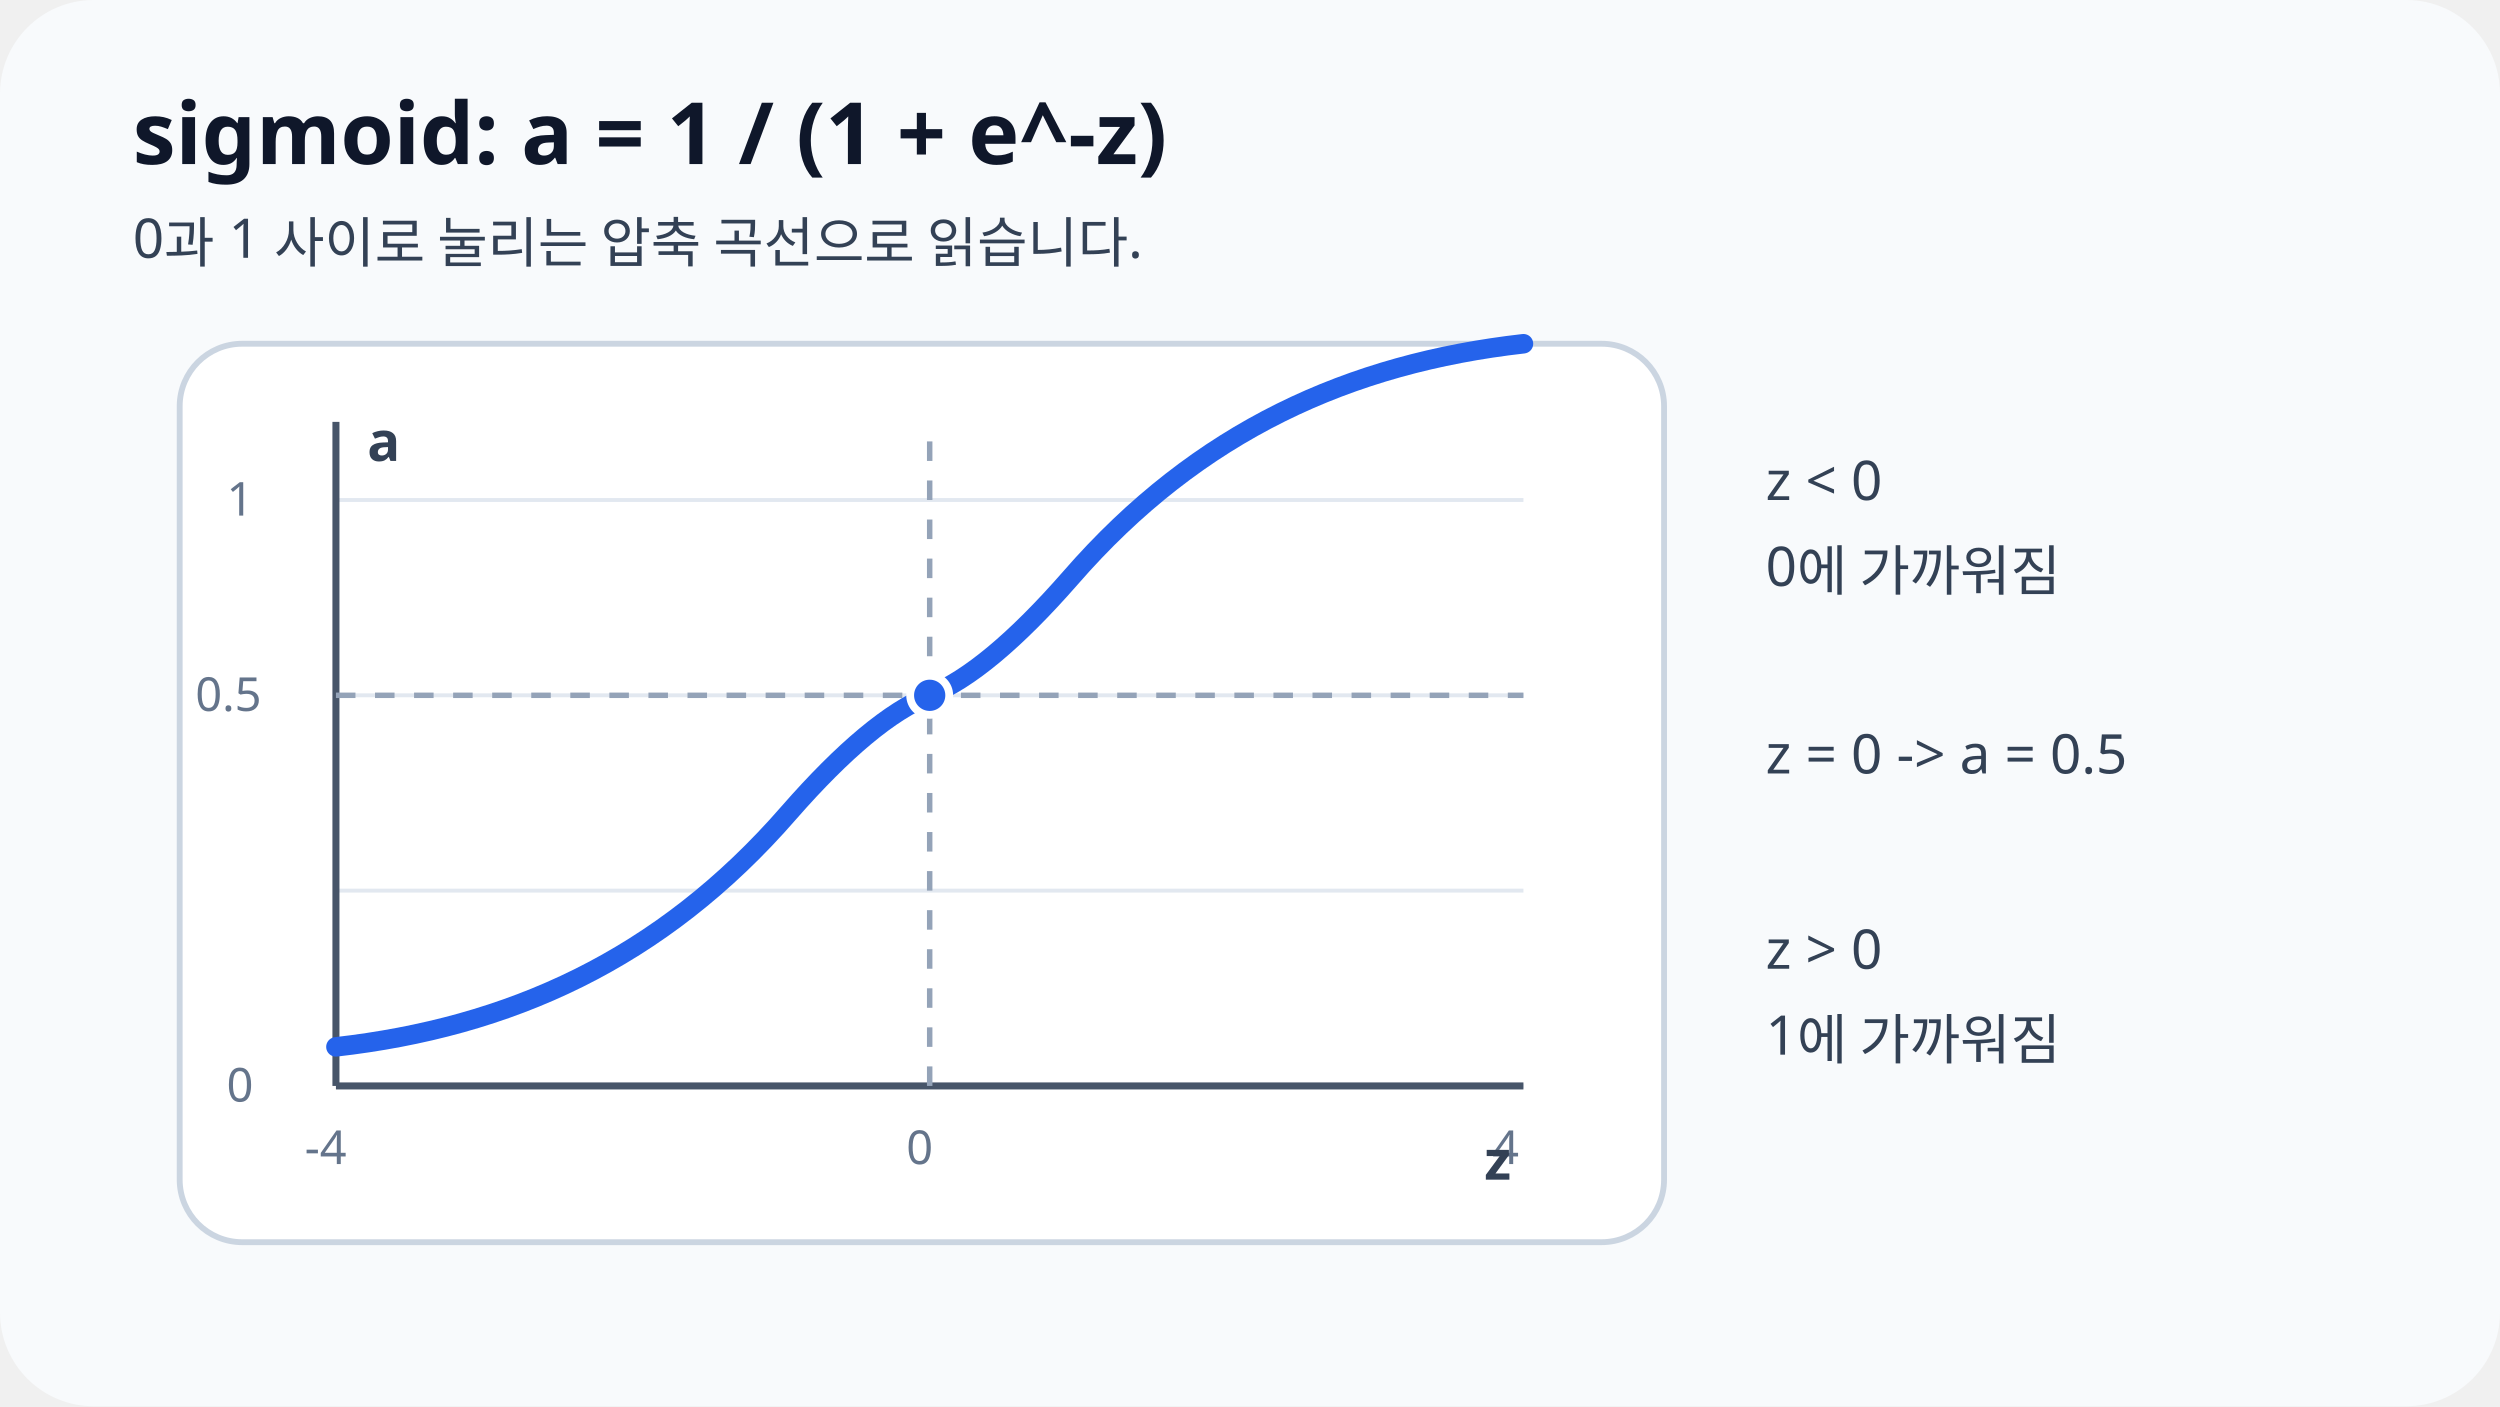
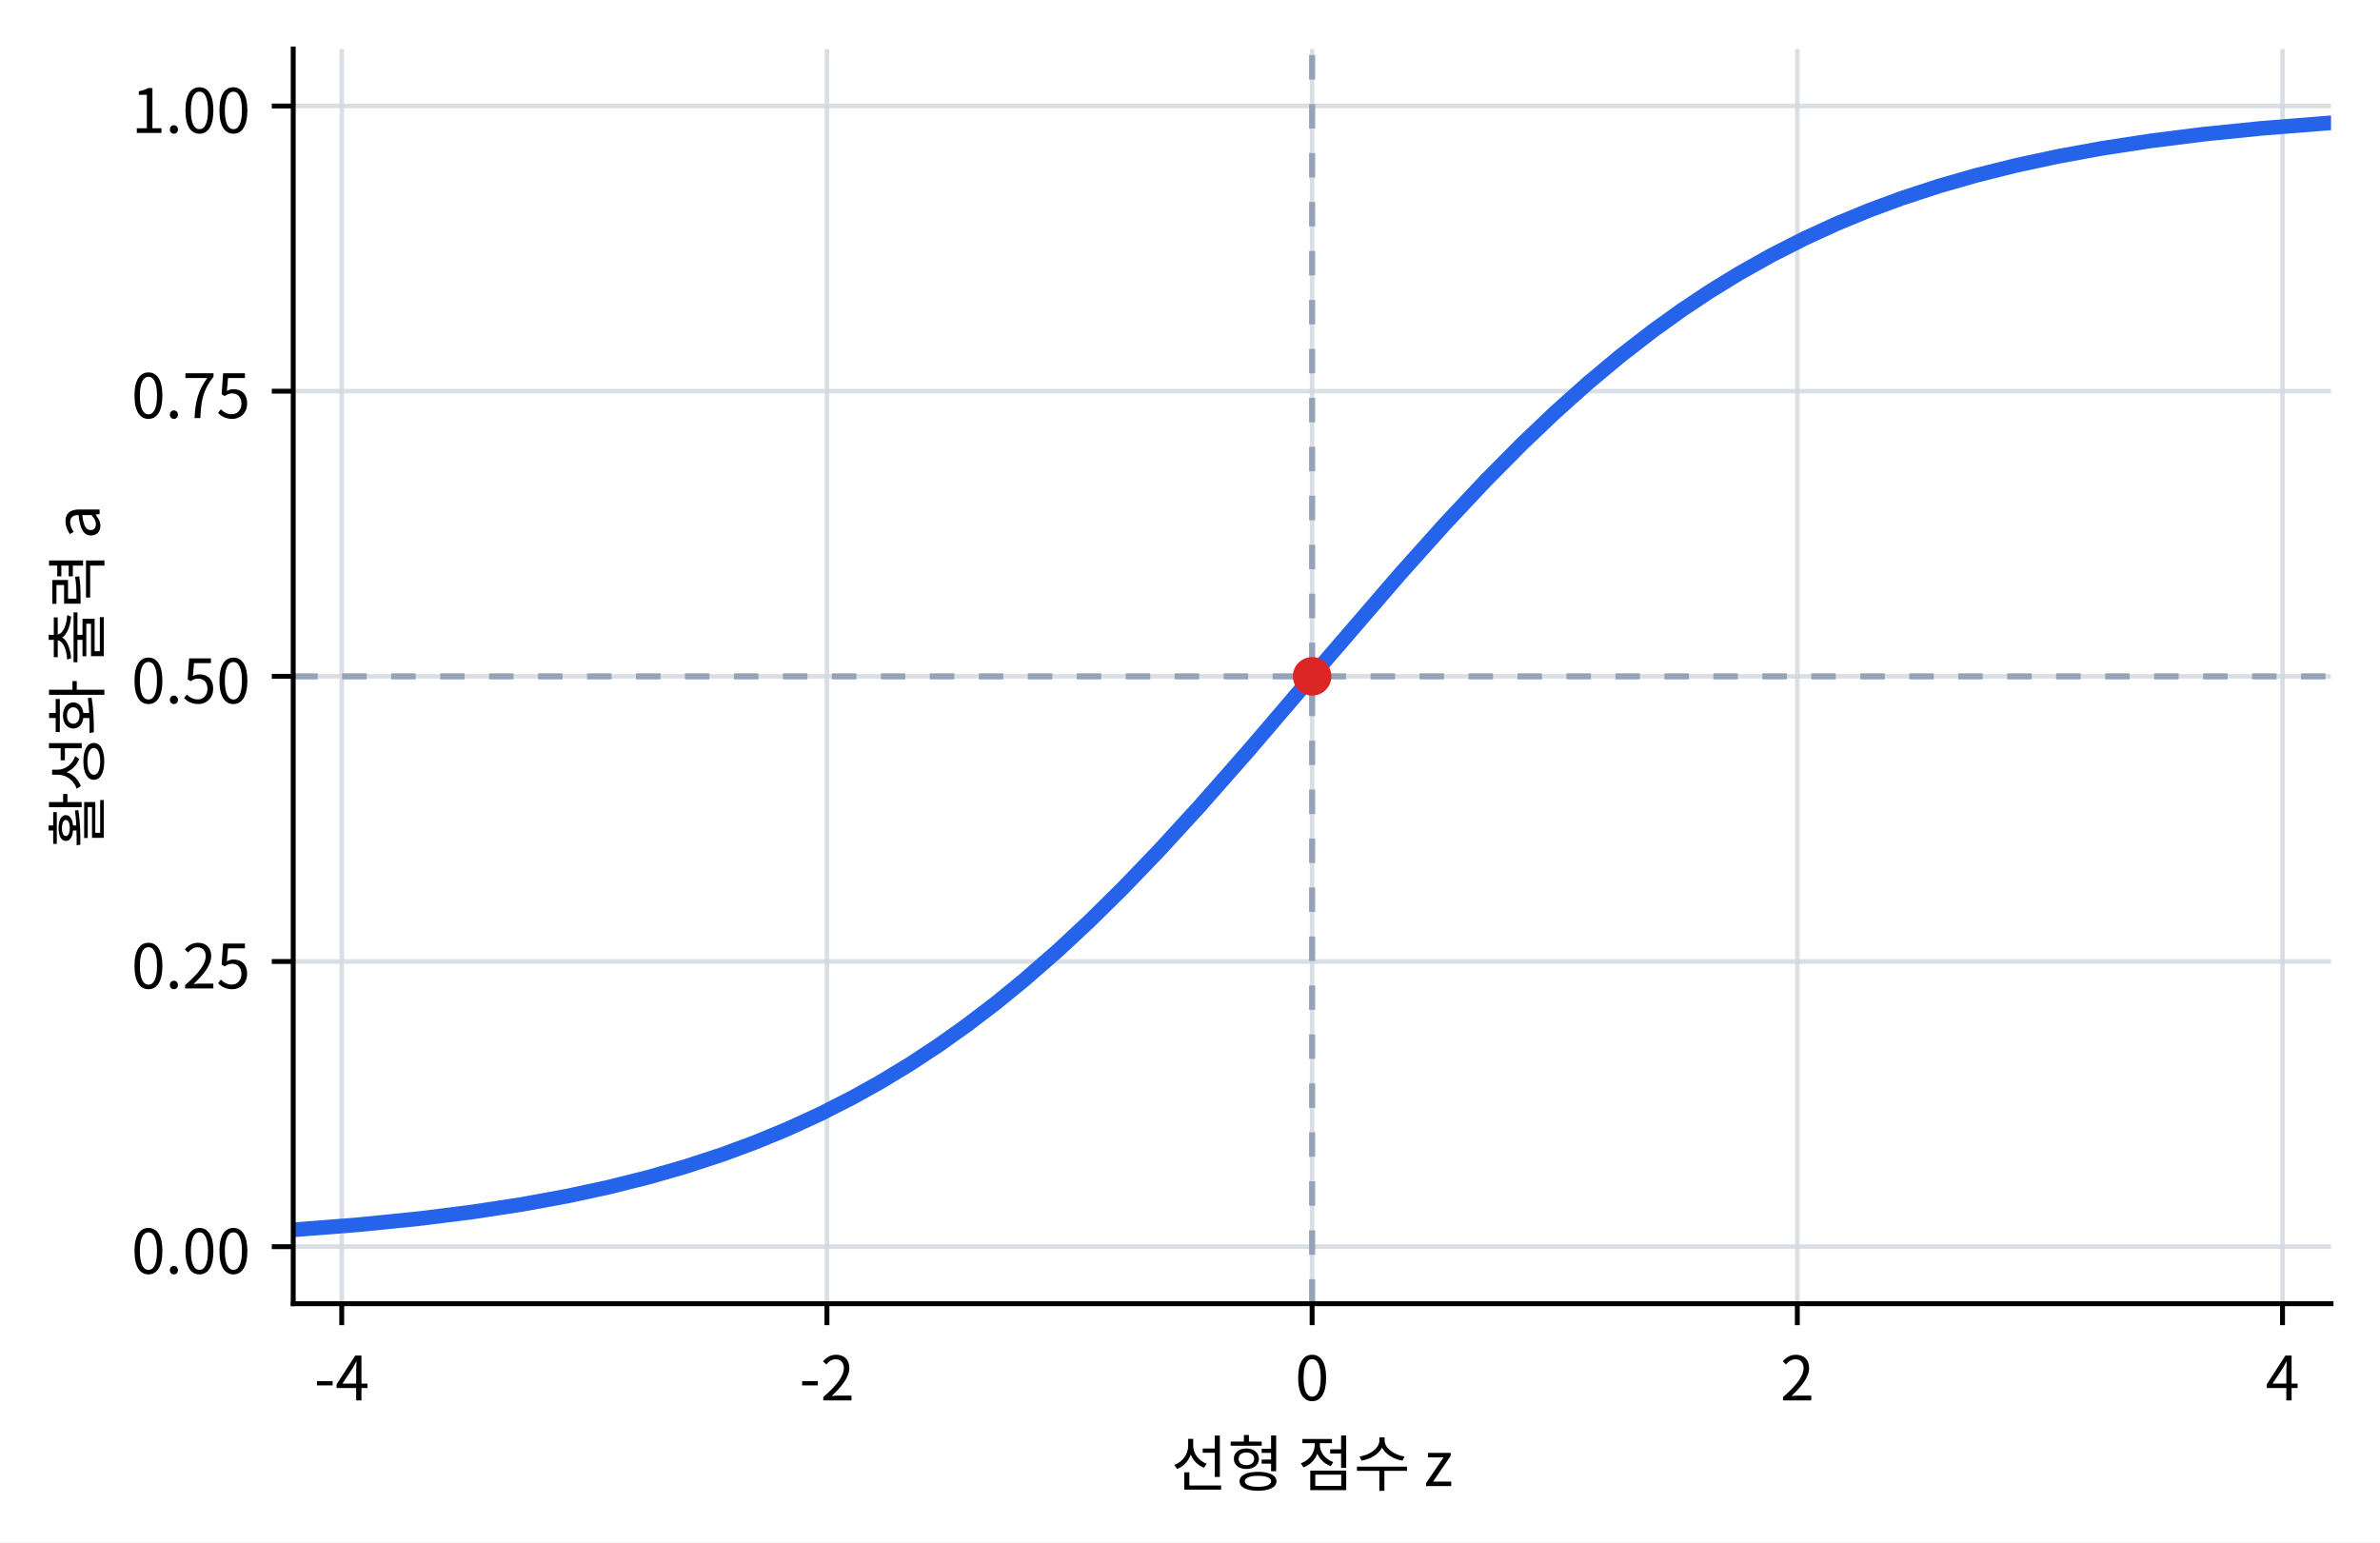
- <svg xmlns="http://www.w3.org/2000/svg" viewBox="0 0 640 360" role="img" aria-labelledby="title desc">
+ <svg xmlns="http://www.w3.org/2000/svg" xmlns:xlink="http://www.w3.org/1999/xlink" width="388.8pt" height="252pt" viewBox="0 0 388.8 252" version="1.1" role="img" aria-labelledby="title desc">
  <defs>
-     <style>
-       .bg{fill:#f8fafc}.panel{fill:#fff;stroke:#cbd5e1;stroke-width:1.5}.grid{stroke:#e2e8f0}.axis{stroke:#475569;stroke-width:1.8}.curve{fill:none;stroke:#2563eb;stroke-width:5;stroke-linecap:round}.guide{stroke:#94a3b8;stroke-width:1.4;stroke-dasharray:5 5}.title{font:700 22px sans-serif;fill:#0f172a}.text{font:400 14px sans-serif;fill:#334155}.tick{font:12px sans-serif;fill:#64748b}.label{font:700 14px sans-serif;fill:#334155}.point{fill:#2563eb;stroke:#fff;stroke-width:2}
-     </style>
+     <style type="text/css">*{stroke-linejoin: round; stroke-linecap: butt}</style>
  </defs>
-   <rect class="bg" width="640" height="360" rx="24" />
-   <text class="title" x="34" y="42">sigmoid: a = 1 / (1 + e^-z)</text>
-   <text class="text" x="34" y="66">0과 1 사이로 눌리는 압축 곡선으로 읽습니다.</text>
-   <rect class="panel" x="46" y="88" width="380" height="230" rx="16" />
-   <line class="grid" x1="86" y1="278" x2="390" y2="278" />
-   <line class="grid" x1="86" y1="228" x2="390" y2="228" />
-   <line class="grid" x1="86" y1="178" x2="390" y2="178" />
-   <line class="grid" x1="86" y1="128" x2="390" y2="128" />
-   <line class="axis" x1="86" y1="278" x2="390" y2="278" />
-   <line class="axis" x1="86" y1="278" x2="86" y2="108" />
-   <line class="guide" x1="238" y1="278" x2="238" y2="108" />
-   <line class="guide" x1="86" y1="178" x2="390" y2="178" />
-   <path class="curve" d="M86 268 C130 263, 169 246, 202 208 C216 192, 228 182, 238 178 C248 174, 260 164, 274 148 C307 110, 346 93, 390 88" />
-   <circle class="point" cx="238" cy="178" r="5" />
-   <text class="tick" x="78" y="298">-4</text>
-   <text class="tick" x="232" y="298">0</text>
-   <text class="tick" x="382" y="298">4</text>
-   <text class="tick" x="58" y="282">0</text>
-   <text class="tick" x="50" y="182">0.5</text>
-   <text class="tick" x="58" y="132">1</text>
-   <text class="label" x="380" y="302">z</text>
-   <text class="label" x="94" y="118">a</text>
-   <text class="text" x="452" y="128">z &lt; 0</text>
-   <text class="text" x="452" y="150">0에 가까워짐</text>
-   <text class="text" x="452" y="198">z = 0 -&gt; a = 0.5</text>
-   <text class="text" x="452" y="248">z &gt; 0</text>
-   <text class="text" x="452" y="270">1에 가까워짐</text>
+   <g id="figure_1">
+     <g id="patch_1">
+       <path d="M 0 252  L 388.8 252  L 388.8 0  L 0 0  z " style="fill: #ffffff" />
+     </g>
+     <g id="axes_1">
+       <g id="patch_2">
+         <path d="M 47.9 213  L 380.8 213  L 380.8 8  L 47.9 8  z " style="fill: #ffffff" />
+       </g>
+       <g id="matplotlib.axis_1">
+         <g id="xtick_1">
+           <g id="line2d_1">
+             <path d="M 55.826 213  L 55.826 8  " clip-path="url(#p78537b854f)" style="fill: none; stroke: #d0d7de; stroke-opacity: 0.8; stroke-width: 0.75; stroke-linecap: square" />
+           </g>
+           <g id="line2d_2">
+             <defs>
+               <path id="mc4de15607a" d="M 0 0  L 0 3.5  " style="stroke: #000000; stroke-width: 0.8" />
+             </defs>
+             <g>
+               <use xlink:href="#mc4de15607a" x="55.826" y="213" style="stroke: #000000; stroke-width: 0.8" />
+             </g>
+           </g>
+           <g id="text_1">
+             <g transform="translate(51.31603 228.8) scale(0.1 -0.1)">
+               <defs>
+                 <path id="NotoSansCJKkr-Regular-e" d="M 294 1568  L 1933 1568  L 1933 2016  L 294 2016  L 294 1568  z " transform="scale(0.015625)" />
+                 <path id="NotoSansCJKkr-Regular-15" d="M 2176 0  L 2726 0  L 2726 1293  L 3354 1293  L 3354 1760  L 2726 1760  L 2726 4691  L 2080 4691  L 128 1677  L 128 1293  L 2176 1293  L 2176 0  z M 2176 1760  L 736 1760  L 1805 3360  C 1939 3590 2067 3827 2182 4051  L 2208 4051  C 2195 3814 2176 3430 2176 3200  L 2176 1760  z " transform="scale(0.015625)" />
+               </defs>
+               <use xlink:href="#NotoSansCJKkr-Regular-e" />
+               <use xlink:href="#NotoSansCJKkr-Regular-15" transform="translate(34.70312 0)" />
+             </g>
+           </g>
+         </g>
+         <g id="xtick_2">
+           <g id="line2d_3">
+             <path d="M 135.088 213  L 135.088 8  " clip-path="url(#p78537b854f)" style="fill: none; stroke: #d0d7de; stroke-opacity: 0.8; stroke-width: 0.75; stroke-linecap: square" />
+           </g>
+           <g id="line2d_4">
+             <g>
+               <use xlink:href="#mc4de15607a" x="135.088" y="213" style="stroke: #000000; stroke-width: 0.8" />
+             </g>
+           </g>
+           <g id="text_2">
+             <g transform="translate(130.5779 228.8) scale(0.1 -0.1)">
+               <defs>
+                 <path id="NotoSansCJKkr-Regular-13" d="M 282 0  L 3232 0  L 3232 506  L 1933 506  C 1696 506 1408 480 1165 461  C 2266 1504 3008 2458 3008 3398  C 3008 4230 2477 4774 1638 4774  C 1043 4774 634 4506 256 4090  L 595 3757  C 858 4070 1184 4301 1568 4301  C 2150 4301 2432 3910 2432 3373  C 2432 2566 1754 1632 282 346  L 282 0  z " transform="scale(0.015625)" />
+               </defs>
+               <use xlink:href="#NotoSansCJKkr-Regular-e" />
+               <use xlink:href="#NotoSansCJKkr-Regular-13" transform="translate(34.70312 0)" />
+             </g>
+           </g>
+         </g>
+         <g id="xtick_3">
+           <g id="line2d_5">
+             <path d="M 214.35 213  L 214.35 8  " clip-path="url(#p78537b854f)" style="fill: none; stroke: #d0d7de; stroke-opacity: 0.8; stroke-width: 0.75; stroke-linecap: square" />
+           </g>
+           <g id="line2d_6">
+             <g>
+               <use xlink:href="#mc4de15607a" x="214.35" y="213" style="stroke: #000000; stroke-width: 0.8" />
+             </g>
+           </g>
+           <g id="text_3">
+             <g transform="translate(211.575 228.8) scale(0.1 -0.1)">
+               <defs>
+                 <path id="NotoSansCJKkr-Regular-11" d="M 1779 -83  C 2669 -83 3238 723 3238 2362  C 3238 3987 2669 4774 1779 4774  C 883 4774 320 3987 320 2362  C 320 723 883 -83 1779 -83  z M 1779 390  C 1248 390 883 986 883 2362  C 883 3731 1248 4314 1779 4314  C 2310 4314 2675 3731 2675 2362  C 2675 986 2310 390 1779 390  z " transform="scale(0.015625)" />
+               </defs>
+               <use xlink:href="#NotoSansCJKkr-Regular-11" />
+             </g>
+           </g>
+         </g>
+         <g id="xtick_4">
+           <g id="line2d_7">
+             <path d="M 293.612 213  L 293.612 8  " clip-path="url(#p78537b854f)" style="fill: none; stroke: #d0d7de; stroke-opacity: 0.8; stroke-width: 0.75; stroke-linecap: square" />
+           </g>
+           <g id="line2d_8">
+             <g>
+               <use xlink:href="#mc4de15607a" x="293.612" y="213" style="stroke: #000000; stroke-width: 0.8" />
+             </g>
+           </g>
+           <g id="text_4">
+             <g transform="translate(290.8369 228.8) scale(0.1 -0.1)">
+               <use xlink:href="#NotoSansCJKkr-Regular-13" />
+             </g>
+           </g>
+         </g>
+         <g id="xtick_5">
+           <g id="line2d_9">
+             <path d="M 372.874 213  L 372.874 8  " clip-path="url(#p78537b854f)" style="fill: none; stroke: #d0d7de; stroke-opacity: 0.8; stroke-width: 0.75; stroke-linecap: square" />
+           </g>
+           <g id="line2d_10">
+             <g>
+               <use xlink:href="#mc4de15607a" x="372.874" y="213" style="stroke: #000000; stroke-width: 0.8" />
+             </g>
+           </g>
+           <g id="text_5">
+             <g transform="translate(370.0988 228.8) scale(0.1 -0.1)">
+               <use xlink:href="#NotoSansCJKkr-Regular-15" />
+             </g>
+           </g>
+         </g>
+         <g id="text_6">
+           <g transform="translate(191.3344 242.8) scale(0.1 -0.1)">
+             <defs>
+               <path id="NotoSansCJKkr-Regular-cf1b" d="M 4550 5286  L 4550 3930  L 3290 3930  L 3290 3488  L 4550 3488  L 4550 960  L 5082 960  L 5082 5286  L 4550 5286  z M 1773 4941  L 1773 4230  C 1773 3341 1190 2528 326 2208  L 608 1786  C 1286 2054 1798 2605 2042 3296  C 2291 2669 2784 2170 3418 1920  L 3706 2336  C 2867 2643 2298 3405 2298 4211  L 2298 4941  L 1773 4941  z M 1363 1440  L 1363 -371  L 5216 -371  L 5216 64  L 1894 64  L 1894 1440  L 1363 1440  z " transform="scale(0.015625)" />
+               <path id="NotoSansCJKkr-Regular-e410" d="M 1965 3930  C 1190 3930 659 3501 659 2854  C 659 2208 1190 1786 1965 1786  C 2739 1786 3277 2208 3277 2854  C 3277 3501 2739 3930 1965 3930  z M 1965 3520  C 2451 3520 2784 3258 2784 2854  C 2784 2451 2451 2189 1965 2189  C 1478 2189 1158 2451 1158 2854  C 1158 3258 1478 3520 1965 3520  z M 3187 1491  C 1984 1491 1254 1126 1254 499  C 1254 -122 1984 -486 3187 -486  C 4384 -486 5114 -122 5114 499  C 5114 1126 4384 1491 3187 1491  z M 3187 1075  C 4038 1075 4557 870 4557 499  C 4557 134 4038 -77 3187 -77  C 2330 -77 1805 134 1805 499  C 1805 870 2330 1075 3187 1075  z M 4550 5293  L 4550 3904  L 3571 3904  L 3571 3469  L 4550 3469  L 4550 2778  L 3565 2778  L 3565 2342  L 4550 2342  L 4550 1555  L 5082 1555  L 5082 5293  L 4550 5293  z M 1709 5344  L 1709 4653  L 326 4653  L 326 4224  L 3571 4224  L 3571 4653  L 2234 4653  L 2234 5344  L 1709 5344  z " transform="scale(0.015625)" />
+               <path id="NotoSansCJKkr-Regular-1" transform="scale(0.015625)" />
+               <path id="NotoSansCJKkr-Regular-d60b" d="M 1325 1619  L 1325 -422  L 5082 -422  L 5082 1619  L 1325 1619  z M 4563 1197  L 4563 13  L 1850 13  L 1850 1197  L 4563 1197  z M 4550 5293  L 4550 3846  L 3405 3846  L 3405 3405  L 4550 3405  L 4550 1907  L 5082 1907  L 5082 5293  L 4550 5293  z M 506 4922  L 506 4486  L 1792 4486  L 1792 4275  C 1792 3456 1197 2682 339 2381  L 614 1958  C 1299 2208 1824 2739 2067 3398  C 2317 2803 2816 2323 3462 2086  L 3731 2509  C 2893 2810 2330 3533 2330 4275  L 2330 4486  L 3597 4486  L 3597 4922  L 506 4922  z " transform="scale(0.015625)" />
+               <path id="NotoSansCJKkr-Regular-d013" d="M 2662 5088  L 2662 4762  C 2662 3942 1645 3245 589 3091  L 800 2662  C 1702 2810 2573 3309 2944 4013  C 3315 3309 4179 2810 5082 2662  L 5293 3091  C 4243 3245 3213 3955 3213 4762  L 3213 5088  L 2662 5088  z M 320 2035  L 320 1594  L 2662 1594  L 2662 -499  L 3187 -499  L 3187 1594  L 5549 1594  L 5549 2035  L 320 2035  z " transform="scale(0.015625)" />
+               <path id="NotoSansCJKkr-Regular-5b" d="M 224 0  L 2854 0  L 2854 474  L 960 474  L 2797 3162  L 2797 3475  L 422 3475  L 422 3002  L 2054 3002  L 224 314  L 224 0  z " transform="scale(0.015625)" />
+             </defs>
+             <use xlink:href="#NotoSansCJKkr-Regular-cf1b" />
+             <use xlink:href="#NotoSansCJKkr-Regular-e410" transform="translate(92 0)" />
+             <use xlink:href="#NotoSansCJKkr-Regular-1" transform="translate(184 0)" />
+             <use xlink:href="#NotoSansCJKkr-Regular-d60b" transform="translate(206.4062 0)" />
+             <use xlink:href="#NotoSansCJKkr-Regular-d013" transform="translate(298.4062 0)" />
+             <use xlink:href="#NotoSansCJKkr-Regular-1" transform="translate(390.4062 0)" />
+             <use xlink:href="#NotoSansCJKkr-Regular-5b" transform="translate(412.8125 0)" />
+           </g>
+         </g>
+       </g>
+       <g id="matplotlib.axis_2">
+         <g id="ytick_1">
+           <g id="line2d_11">
+             <path d="M 47.9 203.682  L 380.8 203.682  " clip-path="url(#p78537b854f)" style="fill: none; stroke: #d0d7de; stroke-opacity: 0.8; stroke-width: 0.75; stroke-linecap: square" />
+           </g>
+           <g id="line2d_12">
+             <defs>
+               <path id="m9a36cb2ea2" d="M 0 0  L -3.5 0  " style="stroke: #000000; stroke-width: 0.8" />
+             </defs>
+             <g>
+               <use xlink:href="#m9a36cb2ea2" x="47.9" y="203.682" style="stroke: #000000; stroke-width: 0.8" />
+             </g>
+           </g>
+           <g id="text_7">
+             <g transform="translate(21.47031 208.0818) scale(0.1 -0.1)">
+               <defs>
+                 <path id="NotoSansCJKkr-Regular-f" d="M 890 -83  C 1120 -83 1312 96 1312 358  C 1312 627 1120 806 890 806  C 653 806 467 627 467 358  C 467 96 653 -83 890 -83  z " transform="scale(0.015625)" />
+               </defs>
+               <use xlink:href="#NotoSansCJKkr-Regular-11" />
+               <use xlink:href="#NotoSansCJKkr-Regular-f" transform="translate(55.5 0)" />
+               <use xlink:href="#NotoSansCJKkr-Regular-11" transform="translate(83.29688 0)" />
+               <use xlink:href="#NotoSansCJKkr-Regular-11" transform="translate(138.7969 0)" />
+             </g>
+           </g>
+         </g>
+         <g id="ytick_2">
+           <g id="line2d_13">
+             <path d="M 47.9 157.091  L 380.8 157.091  " clip-path="url(#p78537b854f)" style="fill: none; stroke: #d0d7de; stroke-opacity: 0.8; stroke-width: 0.75; stroke-linecap: square" />
+           </g>
+           <g id="line2d_14">
+             <g>
+               <use xlink:href="#m9a36cb2ea2" x="47.9" y="157.091" style="stroke: #000000; stroke-width: 0.8" />
+             </g>
+           </g>
+           <g id="text_8">
+             <g transform="translate(21.47031 161.4909) scale(0.1 -0.1)">
+               <defs>
+                 <path id="NotoSansCJKkr-Regular-16" d="M 1677 -83  C 2464 -83 3213 499 3213 1523  C 3213 2560 2573 3021 1798 3021  C 1517 3021 1306 2950 1094 2835  L 1216 4192  L 2982 4192  L 2982 4691  L 704 4691  L 550 2502  L 864 2304  C 1133 2483 1331 2579 1645 2579  C 2234 2579 2618 2182 2618 1510  C 2618 826 2176 403 1619 403  C 1075 403 730 653 467 922  L 173 538  C 493 224 941 -83 1677 -83  z " transform="scale(0.015625)" />
+               </defs>
+               <use xlink:href="#NotoSansCJKkr-Regular-11" />
+               <use xlink:href="#NotoSansCJKkr-Regular-f" transform="translate(55.5 0)" />
+               <use xlink:href="#NotoSansCJKkr-Regular-13" transform="translate(83.29688 0)" />
+               <use xlink:href="#NotoSansCJKkr-Regular-16" transform="translate(138.7969 0)" />
+             </g>
+           </g>
+         </g>
+         <g id="ytick_3">
+           <g id="line2d_15">
+             <path d="M 47.9 110.5  L 380.8 110.5  " clip-path="url(#p78537b854f)" style="fill: none; stroke: #d0d7de; stroke-opacity: 0.8; stroke-width: 0.75; stroke-linecap: square" />
+           </g>
+           <g id="line2d_16">
+             <g>
+               <use xlink:href="#m9a36cb2ea2" x="47.9" y="110.5" style="stroke: #000000; stroke-width: 0.8" />
+             </g>
+           </g>
+           <g id="text_9">
+             <g transform="translate(21.47031 114.9) scale(0.1 -0.1)">
+               <use xlink:href="#NotoSansCJKkr-Regular-11" />
+               <use xlink:href="#NotoSansCJKkr-Regular-f" transform="translate(55.5 0)" />
+               <use xlink:href="#NotoSansCJKkr-Regular-16" transform="translate(83.29688 0)" />
+               <use xlink:href="#NotoSansCJKkr-Regular-11" transform="translate(138.7969 0)" />
+             </g>
+           </g>
+         </g>
+         <g id="ytick_4">
+           <g id="line2d_17">
+             <path d="M 47.9 63.909  L 380.8 63.909  " clip-path="url(#p78537b854f)" style="fill: none; stroke: #d0d7de; stroke-opacity: 0.8; stroke-width: 0.75; stroke-linecap: square" />
+           </g>
+           <g id="line2d_18">
+             <g>
+               <use xlink:href="#m9a36cb2ea2" x="47.9" y="63.909" style="stroke: #000000; stroke-width: 0.8" />
+             </g>
+           </g>
+           <g id="text_10">
+             <g transform="translate(21.47031 68.30909) scale(0.1 -0.1)">
+               <defs>
+                 <path id="NotoSansCJKkr-Regular-18" d="M 1267 0  L 1875 0  C 1952 1837 2150 2931 3251 4339  L 3251 4691  L 314 4691  L 314 4192  L 2592 4192  C 1670 2912 1350 1779 1267 0  z " transform="scale(0.015625)" />
+               </defs>
+               <use xlink:href="#NotoSansCJKkr-Regular-11" />
+               <use xlink:href="#NotoSansCJKkr-Regular-f" transform="translate(55.5 0)" />
+               <use xlink:href="#NotoSansCJKkr-Regular-18" transform="translate(83.29688 0)" />
+               <use xlink:href="#NotoSansCJKkr-Regular-16" transform="translate(138.7969 0)" />
+             </g>
+           </g>
+         </g>
+         <g id="ytick_5">
+           <g id="line2d_19">
+             <path d="M 47.9 17.318  L 380.8 17.318  " clip-path="url(#p78537b854f)" style="fill: none; stroke: #d0d7de; stroke-opacity: 0.8; stroke-width: 0.75; stroke-linecap: square" />
+           </g>
+           <g id="line2d_20">
+             <g>
+               <use xlink:href="#m9a36cb2ea2" x="47.9" y="17.318" style="stroke: #000000; stroke-width: 0.8" />
+             </g>
+           </g>
+           <g id="text_11">
+             <g transform="translate(21.47031 21.71818) scale(0.1 -0.1)">
+               <defs>
+                 <path id="NotoSansCJKkr-Regular-12" d="M 563 0  L 3136 0  L 3136 486  L 2195 486  L 2195 4691  L 1747 4691  C 1491 4544 1190 4435 774 4358  L 774 3987  L 1613 3987  L 1613 486  L 563 486  L 563 0  z " transform="scale(0.015625)" />
+               </defs>
+               <use xlink:href="#NotoSansCJKkr-Regular-12" />
+               <use xlink:href="#NotoSansCJKkr-Regular-f" transform="translate(55.5 0)" />
+               <use xlink:href="#NotoSansCJKkr-Regular-11" transform="translate(83.29688 0)" />
+               <use xlink:href="#NotoSansCJKkr-Regular-11" transform="translate(138.7969 0)" />
+             </g>
+           </g>
+         </g>
+         <g id="text_12">
+           <g transform="translate(16.27031 138.5555) rotate(-90) scale(0.1 -0.1)">
+             <defs>
+               <path id="NotoSansCJKkr-Regular-e457" d="M 2093 3936  C 2611 3936 2938 3782 2938 3533  C 2938 3277 2611 3117 2093 3117  C 1574 3117 1248 3277 1248 3533  C 1248 3782 1574 3936 2093 3936  z M 4275 5293  L 4275 1875  L 4806 1875  L 4806 3366  L 5651 3366  L 5651 3814  L 4806 3814  L 4806 5293  L 4275 5293  z M 1069 -58  L 1069 -435  L 5024 -435  L 5024 -58  L 1594 -58  L 1594 448  L 4806 448  L 4806 1613  L 1056 1613  L 1056 1242  L 4282 1242  L 4282 794  L 1069 794  L 1069 -58  z M 2093 4288  C 1274 4288 742 4006 742 3533  C 742 3098 1165 2829 1837 2778  L 1837 2419  C 1280 2400 749 2400 288 2400  L 352 2010  C 1363 2010 2733 2016 3968 2227  L 3930 2573  C 3430 2502 2893 2464 2362 2438  L 2362 2778  C 3027 2829 3443 3104 3443 3533  C 3443 4006 2912 4288 2093 4288  z M 1837 5344  L 1837 4851  L 435 4851  L 435 4474  L 3757 4474  L 3757 4851  L 2362 4851  L 2362 5344  L 1837 5344  z " transform="scale(0.015625)" />
+               <path id="NotoSansCJKkr-Regular-cf2c" d="M 3174 1696  C 1978 1696 1248 1293 1248 602  C 1248 -90 1978 -486 3174 -486  C 4371 -486 5101 -90 5101 602  C 5101 1293 4371 1696 3174 1696  z M 3174 1274  C 4045 1274 4576 1024 4576 602  C 4576 186 4045 -64 3174 -64  C 2304 -64 1773 186 1773 602  C 1773 1024 2304 1274 3174 1274  z M 1779 4966  L 1779 4371  C 1779 3482 1203 2707 314 2394  L 595 1965  C 1293 2227 1811 2758 2054 3443  C 2304 2842 2790 2374 3430 2138  L 3718 2554  C 2874 2842 2304 3571 2304 4390  L 2304 4966  L 1779 4966  z M 3290 4070  L 3290 3629  L 4550 3629  L 4550 1869  L 5082 1869  L 5082 5293  L 4550 5293  L 4550 4070  L 3290 4070  z " transform="scale(0.015625)" />
+               <path id="NotoSansCJKkr-Regular-e44f" d="M 2086 3411  C 2598 3411 2944 3149 2944 2752  C 2944 2355 2598 2099 2086 2099  C 1568 2099 1222 2355 1222 2752  C 1222 3149 1568 3411 2086 3411  z M 2086 3827  C 1274 3827 723 3398 723 2752  C 723 2182 1152 1786 1818 1702  L 1818 1069  C 1254 1050 710 1050 250 1050  L 333 602  C 1338 602 2694 614 3942 838  L 3904 1229  C 3411 1158 2880 1114 2349 1088  L 2349 1702  C 3008 1779 3450 2176 3450 2752  C 3450 3398 2893 3827 2086 3827  z M 4250 5293  L 4250 -499  L 4781 -499  L 4781 2387  L 5683 2387  L 5683 2835  L 4781 2835  L 4781 5293  L 4250 5293  z M 1818 5280  L 1818 4589  L 352 4589  L 352 4160  L 3808 4160  L 3808 4589  L 2349 4589  L 2349 5280  L 1818 5280  z " transform="scale(0.015625)" />
+               <path id="NotoSansCJKkr-Regular-db97" d="M 966 -26  L 966 -435  L 5050 -435  L 5050 -26  L 1485 -26  L 1485 518  L 4877 518  L 4877 1786  L 3194 1786  L 3194 2317  L 5542 2317  L 5542 2720  L 326 2720  L 326 2317  L 2669 2317  L 2669 1786  L 954 1786  L 954 1389  L 4358 1389  L 4358 896  L 966 896  L 966 -26  z M 858 4787  L 858 4378  L 2630 4378  C 2534 3814 1670 3450 602 3386  L 755 2982  C 1728 3059 2579 3360 2931 3904  C 3290 3360 4141 3059 5107 2982  L 5267 3386  C 4198 3450 3328 3814 3232 4378  L 5018 4378  L 5018 4787  L 3194 4787  L 3194 5325  L 2669 5325  L 2669 4787  L 858 4787  z " transform="scale(0.015625)" />
+               <path id="NotoSansCJKkr-Regular-c620" d="M 1210 1421  L 1210 986  L 4550 986  L 4550 -506  L 5082 -506  L 5082 1421  L 1210 1421  z M 550 4941  L 550 4512  L 2515 4512  L 2515 3712  L 563 3712  L 563 1990  L 973 1990  C 2131 1990 2714 2010 3424 2131  L 3373 2566  C 2707 2445 2150 2419 1088 2419  L 1088 3302  L 3040 3302  L 3040 4941  L 550 4941  z M 3424 3232  L 3424 2797  L 4550 2797  L 4550 1728  L 5082 1728  L 5082 5286  L 4550 5286  L 4550 4429  L 3424 4429  L 3424 4000  L 4550 4000  L 4550 3232  L 3424 3232  z " transform="scale(0.015625)" />
+               <path id="NotoSansCJKkr-Regular-42" d="M 1389 -83  C 1818 -83 2208 141 2541 416  L 2560 416  L 2611 0  L 3091 0  L 3091 2138  C 3091 3002 2739 3565 1888 3565  C 1325 3565 838 3315 525 3110  L 749 2707  C 1024 2893 1389 3078 1792 3078  C 2362 3078 2509 2650 2509 2202  C 1030 2035 378 1658 378 902  C 378 275 806 -83 1389 -83  z M 1555 390  C 1210 390 941 544 941 941  C 941 1389 1338 1677 2509 1811  L 2509 845  C 2170 544 1888 390 1555 390  z " transform="scale(0.015625)" />
+             </defs>
+             <use xlink:href="#NotoSansCJKkr-Regular-e457" />
+             <use xlink:href="#NotoSansCJKkr-Regular-cf2c" transform="translate(92 0)" />
+             <use xlink:href="#NotoSansCJKkr-Regular-e44f" transform="translate(184 0)" />
+             <use xlink:href="#NotoSansCJKkr-Regular-1" transform="translate(276 0)" />
+             <use xlink:href="#NotoSansCJKkr-Regular-db97" transform="translate(298.4062 0)" />
+             <use xlink:href="#NotoSansCJKkr-Regular-c620" transform="translate(390.4062 0)" />
+             <use xlink:href="#NotoSansCJKkr-Regular-1" transform="translate(482.4062 0)" />
+             <use xlink:href="#NotoSansCJKkr-Regular-42" transform="translate(504.8125 0)" />
+           </g>
+         </g>
+       </g>
+       <g id="line2d_21">
+         <path d="M 47.9 200.928  L 58.574 200.094  L 68.581 199.089  L 77.254 197.999  L 85.26 196.774  L 92.598 195.431  L 99.269 193.997  L 105.941 192.33  L 111.945 190.603  L 117.949 188.637  L 123.286 186.666  L 128.623 184.466  L 133.96 182.018  L 139.297 179.303  L 143.967 176.696  L 148.637 173.861  L 153.307 170.79  L 157.977 167.475  L 162.647 163.914  L 167.317 160.103  L 172.654 155.447  L 177.991 150.479  L 183.328 145.215  L 189.332 138.972  L 196.004 131.691  L 204.009 122.588  L 216.685 107.756  L 228.693 93.819  L 236.032 85.628  L 242.703 78.52  L 248.707 72.462  L 254.044 67.38  L 259.382 62.606  L 264.719 58.15  L 270.056 54.018  L 274.726 50.669  L 279.396 47.563  L 284.066 44.695  L 289.403 41.697  L 294.74 38.982  L 300.077 36.534  L 305.414 34.334  L 310.751 32.363  L 316.755 30.397  L 322.759 28.67  L 329.431 27.003  L 336.102 25.569  L 343.44 24.226  L 351.446 23.001  L 360.119 21.911  L 369.459 20.966  L 380.133 20.118  L 380.8 20.072  L 380.8 20.072  " clip-path="url(#p78537b854f)" style="fill: none; stroke: #2563eb; stroke-width: 2.4; stroke-linecap: square" />
+       </g>
+       <g id="line2d_22">
+         <path d="M 214.35 213  L 214.35 8  " clip-path="url(#p78537b854f)" style="fill: none; stroke-dasharray: 4,4; stroke-dashoffset: 0; stroke: #94a3b8" />
+       </g>
+       <g id="line2d_23">
+         <path d="M 47.9 110.5  L 380.8 110.5  " clip-path="url(#p78537b854f)" style="fill: none; stroke-dasharray: 4,4; stroke-dashoffset: 0; stroke: #94a3b8" />
+       </g>
+       <g id="patch_3">
+         <path d="M 47.9 213  L 47.9 8  " style="fill: none; stroke: #000000; stroke-width: 0.8; stroke-linejoin: miter; stroke-linecap: square" />
+       </g>
+       <g id="patch_4">
+         <path d="M 47.9 213  L 380.8 213  " style="fill: none; stroke: #000000; stroke-width: 0.8; stroke-linejoin: miter; stroke-linecap: square" />
+       </g>
+       <g id="PathCollection_1">
+         <defs>
+           <path id="m76b687f2a6" d="M 0 2.646  C 0.702 2.646 1.375 2.367 1.871 1.871  C 2.367 1.375 2.646 0.702 2.646 0  C 2.646 -0.702 2.367 -1.375 1.871 -1.871  C 1.375 -2.367 0.702 -2.646 0 -2.646  C -0.702 -2.646 -1.375 -2.367 -1.871 -1.871  C -2.367 -1.375 -2.646 -0.702 -2.646 0  C -2.646 0.702 -2.367 1.375 -1.871 1.871  C -1.375 2.367 -0.702 2.646 0 2.646  z " style="stroke: #dc2626" />
+         </defs>
+         <g clip-path="url(#p78537b854f)">
+           <use xlink:href="#m76b687f2a6" x="214.35" y="110.5" style="fill: #dc2626; stroke: #dc2626" />
+         </g>
+       </g>
+     </g>
+   </g>
+   <defs>
+     <clipPath id="p78537b854f">
+       <rect x="47.9" y="8" width="332.9" height="205" />
+     </clipPath>
+   </defs>
</svg>
